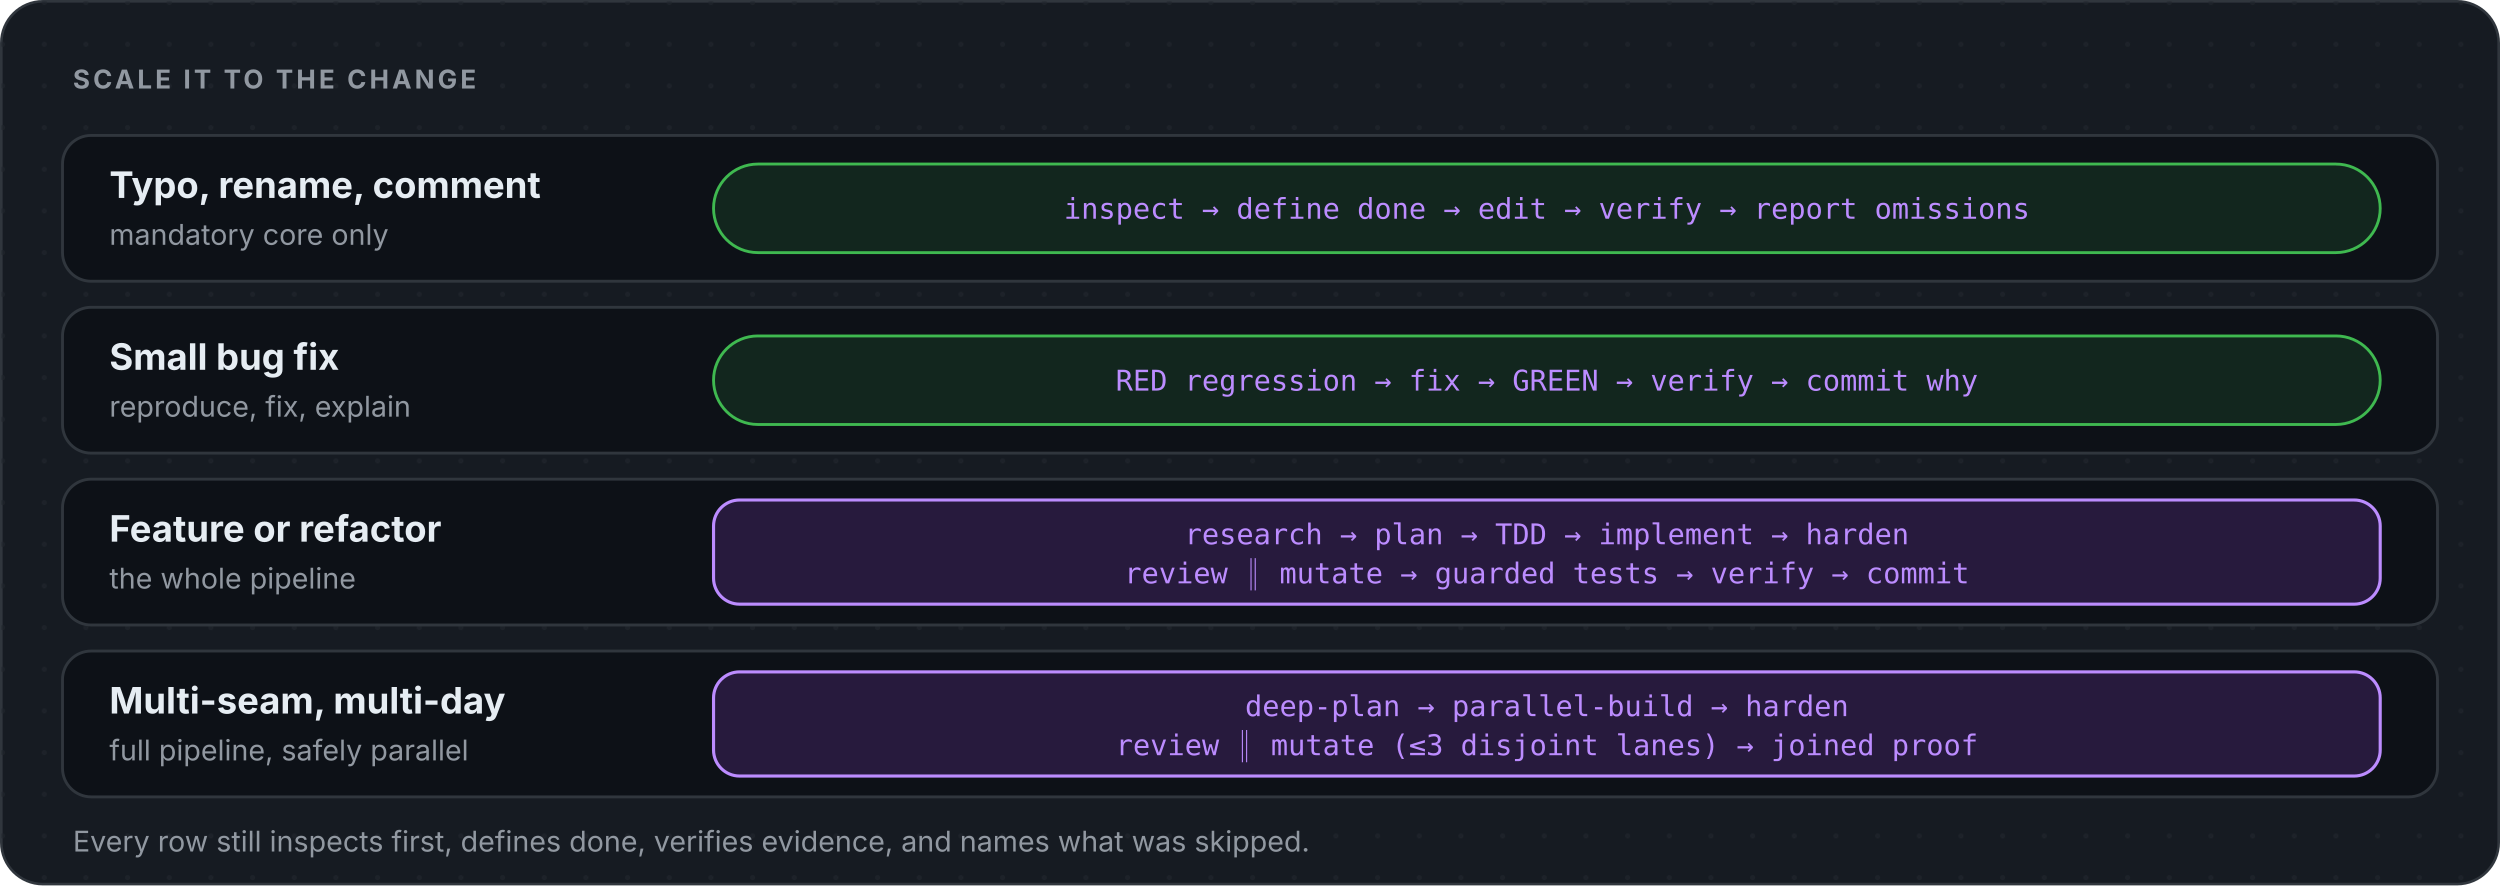
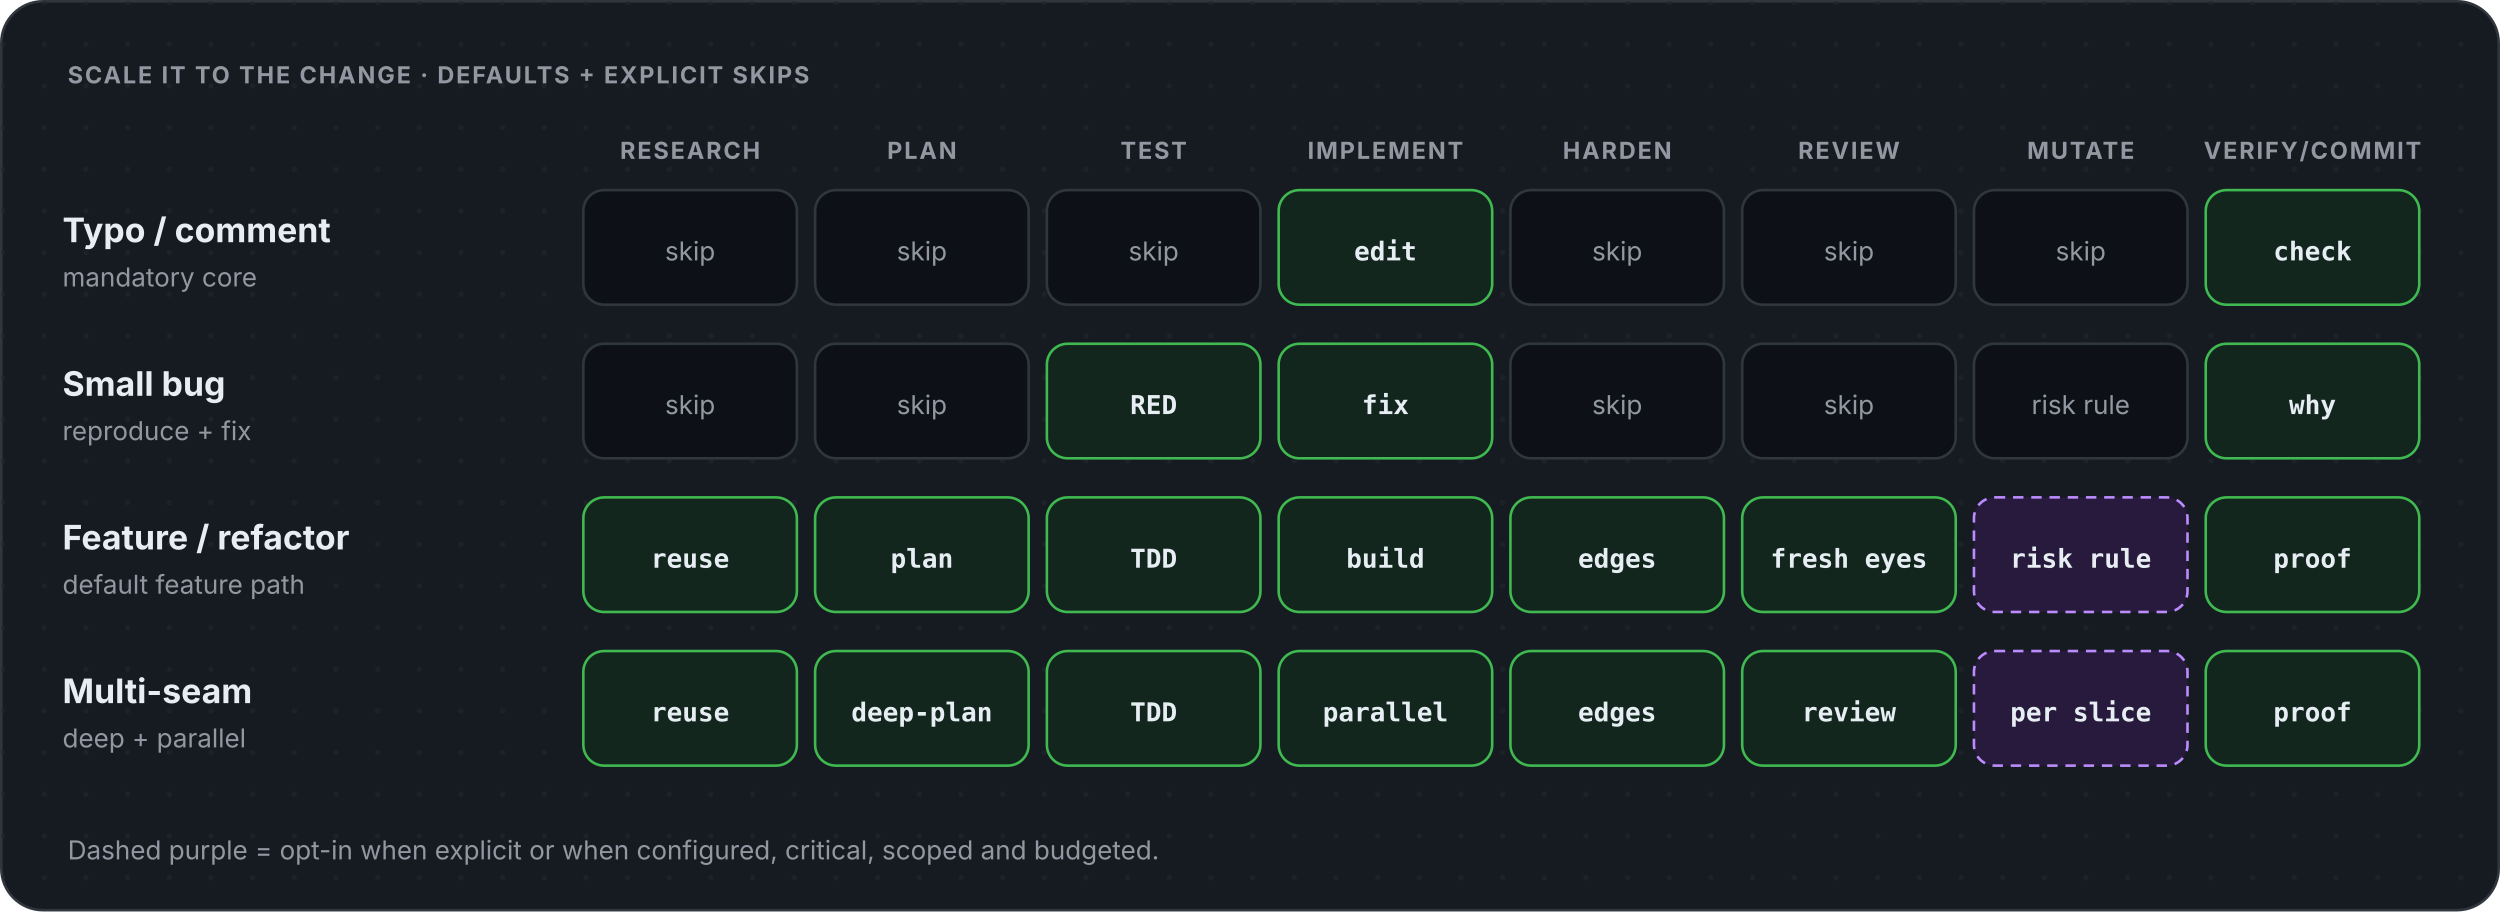
- <svg xmlns="http://www.w3.org/2000/svg" viewBox="0 0 960 340" width="960" height="340" role="img" aria-labelledby="title desc">
+ <svg xmlns="http://www.w3.org/2000/svg" viewBox="0 0 960 350" width="960" height="350" role="img" aria-labelledby="title desc">
  <defs>
    <pattern id="grid" width="16" height="16" patternUnits="userSpaceOnUse">
      <circle cx="1" cy="1" r="1" fill="#21262d" />
    </pattern>
  </defs>
  <style>
-     text { font-family: -apple-system, BlinkMacSystemFont, "Segoe UI", system-ui, sans-serif; fill:#e6edf3; }
-     .label { fill:#9198a1; font-size:10px; letter-spacing:.12em; font-weight:700; }
-     .name { font-size:14px; font-weight:700; }
-     .hint { fill:#9198a1; font-size:11px; }
-     .flow { fill:#bc8cff; font:11px ui-monospace, SFMono-Regular, Menlo, monospace; }
-     .card { fill:#0d1117; stroke:#30363d; stroke-width:1.1; }
-     .full { fill:#271a3d; stroke:#bc8cff; stroke-width:1.2; }
-     .core { fill:#12261e; stroke:#3fb950; stroke-width:1.1; }
+     text { font-family:-apple-system,BlinkMacSystemFont,"Segoe UI",system-ui,sans-serif; fill:#e6edf3; }
+     .label { fill:#9198a1; font-size:9px; letter-spacing:.08em; font-weight:700; }
+     .name { font-size:13px; font-weight:700; }
+     .hint,.skip { fill:#9198a1; font-size:10px; }
+     .cell { fill:#0d1117; stroke:#30363d; }
+     .yes { fill:#12261e; stroke:#3fb950; }
+     .optional { fill:#271a3d; stroke:#bc8cff; stroke-dasharray:4 3; }
+     .mark { font:10px ui-monospace,SFMono-Regular,Menlo,monospace; font-weight:700; }
+     .pop { animation:pop 7s ease-out infinite; transform-origin:center; }
+     @keyframes pop { 0%,4% { opacity:.4; } 12%,88% { opacity:1; } 96%,100% { opacity:.4; } }
+     @media (prefers-reduced-motion: reduce) { .pop { animation:none; opacity:1; } }
  </style>
-   <rect x=".5" y=".5" width="959" height="339" rx="16" fill="#161b22" stroke="#30363d" />
-   <rect x=".5" y=".5" width="959" height="339" rx="16" fill="url(#grid)" opacity=".65" />
-   <text class="label" x="28" y="34">SCALE IT TO THE CHANGE</text>
-   <g transform="translate(24 52)">
-     <rect class="card" width="912" height="56" rx="11" />
-     <text class="name" x="18" y="24">Typo, rename, comment</text>
-     <text class="hint" x="18" y="42">mandatory core only</text>
-     <rect class="core" x="250" y="11" width="640" height="34" rx="17" />
-     <text class="flow" x="570" y="32" text-anchor="middle">inspect → define done → edit → verify → report omissions</text>
+   <rect x=".5" y=".5" width="959" height="349" rx="16" fill="#161b22" stroke="#30363d" />
+   <rect x=".5" y=".5" width="959" height="349" rx="16" fill="url(#grid)" opacity=".65" />
+   <text class="label" x="26" y="32">SCALE IT TO THE CHANGE · DEFAULTS + EXPLICIT SKIPS</text>
+   <text class="label" x="265" y="61" text-anchor="middle">RESEARCH</text>
+   <text class="label" x="354" y="61" text-anchor="middle">PLAN</text>
+   <text class="label" x="443" y="61" text-anchor="middle">TEST</text>
+   <text class="label" x="532" y="61" text-anchor="middle">IMPLEMENT</text>
+   <text class="label" x="621" y="61" text-anchor="middle">HARDEN</text>
+   <text class="label" x="710" y="61" text-anchor="middle">REVIEW</text>
+   <text class="label" x="799" y="61" text-anchor="middle">MUTATE</text>
+   <text class="label" x="888" y="61" text-anchor="middle">VERIFY/COMMIT</text>
+   <g transform="translate(24 73)">
+     <text class="name" y="20">Typo / comment</text>
+     <text class="hint" y="37">mandatory core</text>
+     <g transform="translate(200)">
+       <rect class="cell" width="82" height="44" rx="8" />
+       <text class="skip" x="41" y="27" text-anchor="middle">skip</text>
+     </g>
+     <g transform="translate(289)">
+       <rect class="cell" width="82" height="44" rx="8" />
+       <text class="skip" x="41" y="27" text-anchor="middle">skip</text>
+     </g>
+     <g transform="translate(378)">
+       <rect class="cell" width="82" height="44" rx="8" />
+       <text class="skip" x="41" y="27" text-anchor="middle">skip</text>
+     </g>
+     <g class="pop" style="animation-delay:.3s" transform="translate(467)">
+       <rect class="yes" width="82" height="44" rx="8" />
+       <text class="mark" x="41" y="27" text-anchor="middle">edit</text>
+     </g>
+     <g transform="translate(556)">
+       <rect class="cell" width="82" height="44" rx="8" />
+       <text class="skip" x="41" y="27" text-anchor="middle">skip</text>
+     </g>
+     <g transform="translate(645)">
+       <rect class="cell" width="82" height="44" rx="8" />
+       <text class="skip" x="41" y="27" text-anchor="middle">skip</text>
+     </g>
+     <g transform="translate(734)">
+       <rect class="cell" width="82" height="44" rx="8" />
+       <text class="skip" x="41" y="27" text-anchor="middle">skip</text>
+     </g>
+     <g class="pop" style="animation-delay:.6s" transform="translate(823)">
+       <rect class="yes" width="82" height="44" rx="8" />
+       <text class="mark" x="41" y="27" text-anchor="middle">check</text>
+     </g>
  </g>
-   <g transform="translate(24 118)">
-     <rect class="card" width="912" height="56" rx="11" />
-     <text class="name" x="18" y="24">Small bug fix</text>
-     <text class="hint" x="18" y="42">reproduce, fix, explain</text>
-     <rect class="core" x="250" y="11" width="640" height="34" rx="17" />
-     <text class="flow" x="570" y="32" text-anchor="middle">RED regression → fix → GREEN → verify → commit why</text>
+   <g transform="translate(24 132)">
+     <text class="name" y="20">Small bug</text>
+     <text class="hint" y="37">reproduce + fix</text>
+     <g transform="translate(200)">
+       <rect class="cell" width="82" height="44" rx="8" />
+       <text class="skip" x="41" y="27" text-anchor="middle">skip</text>
+     </g>
+     <g transform="translate(289)">
+       <rect class="cell" width="82" height="44" rx="8" />
+       <text class="skip" x="41" y="27" text-anchor="middle">skip</text>
+     </g>
+     <g class="pop" style="animation-delay:.2s" transform="translate(378)">
+       <rect class="yes" width="82" height="44" rx="8" />
+       <text class="mark" x="41" y="27" text-anchor="middle">RED</text>
+     </g>
+     <g class="pop" style="animation-delay:.4s" transform="translate(467)">
+       <rect class="yes" width="82" height="44" rx="8" />
+       <text class="mark" x="41" y="27" text-anchor="middle">fix</text>
+     </g>
+     <g transform="translate(556)">
+       <rect class="cell" width="82" height="44" rx="8" />
+       <text class="skip" x="41" y="27" text-anchor="middle">skip</text>
+     </g>
+     <g transform="translate(645)">
+       <rect class="cell" width="82" height="44" rx="8" />
+       <text class="skip" x="41" y="27" text-anchor="middle">skip</text>
+     </g>
+     <g transform="translate(734)">
+       <rect class="cell" width="82" height="44" rx="8" />
+       <text class="skip" x="41" y="27" text-anchor="middle">risk rule</text>
+     </g>
+     <g class="pop" style="animation-delay:.8s" transform="translate(823)">
+       <rect class="yes" width="82" height="44" rx="8" />
+       <text class="mark" x="41" y="27" text-anchor="middle">why</text>
+     </g>
  </g>
-   <g transform="translate(24 184)">
-     <rect class="card" width="912" height="56" rx="11" />
-     <text class="name" x="18" y="24">Feature or refactor</text>
-     <text class="hint" x="18" y="42">the whole pipeline</text>
-     <rect class="full" x="250" y="8" width="640" height="40" rx="10" />
-     <text class="flow" x="570" y="25" text-anchor="middle">research → plan → TDD → implement → harden</text>
-     <text class="flow" x="570" y="40" text-anchor="middle">review ∥ mutate → guarded tests → verify → commit</text>
+   <g transform="translate(24 191)">
+     <text class="name" y="20">Feature / refactor</text>
+     <text class="hint" y="37">default feature path</text>
+     <g class="pop" style="animation-delay:.1s" transform="translate(200)">
+       <rect class="yes" width="82" height="44" rx="8" />
+       <text class="mark" x="41" y="27" text-anchor="middle">reuse</text>
+     </g>
+     <g class="pop" style="animation-delay:.2s" transform="translate(289)">
+       <rect class="yes" width="82" height="44" rx="8" />
+       <text class="mark" x="41" y="27" text-anchor="middle">plan</text>
+     </g>
+     <g class="pop" style="animation-delay:.3s" transform="translate(378)">
+       <rect class="yes" width="82" height="44" rx="8" />
+       <text class="mark" x="41" y="27" text-anchor="middle">TDD</text>
+     </g>
+     <g class="pop" style="animation-delay:.4s" transform="translate(467)">
+       <rect class="yes" width="82" height="44" rx="8" />
+       <text class="mark" x="41" y="27" text-anchor="middle">build</text>
+     </g>
+     <g class="pop" style="animation-delay:.5s" transform="translate(556)">
+       <rect class="yes" width="82" height="44" rx="8" />
+       <text class="mark" x="41" y="27" text-anchor="middle">edges</text>
+     </g>
+     <g class="pop" style="animation-delay:.6s" transform="translate(645)">
+       <rect class="yes" width="82" height="44" rx="8" />
+       <text class="mark" x="41" y="27" text-anchor="middle">fresh eyes</text>
+     </g>
+     <g class="pop" style="animation-delay:.7s" transform="translate(734)">
+       <rect class="optional" width="82" height="44" rx="8" />
+       <text class="mark" x="41" y="27" text-anchor="middle">risk rule</text>
+     </g>
+     <g class="pop" style="animation-delay:.8s" transform="translate(823)">
+       <rect class="yes" width="82" height="44" rx="8" />
+       <text class="mark" x="41" y="27" text-anchor="middle">proof</text>
+     </g>
  </g>
  <g transform="translate(24 250)">
-     <rect class="card" width="912" height="56" rx="11" />
-     <text class="name" x="18" y="24">Multi-seam, multi-day</text>
-     <text class="hint" x="18" y="42">full pipeline, safely parallel</text>
-     <rect class="full" x="250" y="8" width="640" height="40" rx="10" />
-     <text class="flow" x="570" y="25" text-anchor="middle">deep-plan → parallel-build → harden</text>
-     <text class="flow" x="570" y="40" text-anchor="middle">review ∥ mutate (≤3 disjoint lanes) → joined proof</text>
+     <text class="name" y="20">Multi-seam</text>
+     <text class="hint" y="37">deep + parallel</text>
+     <g class="pop" style="animation-delay:.1s" transform="translate(200)">
+       <rect class="yes" width="82" height="44" rx="8" />
+       <text class="mark" x="41" y="27" text-anchor="middle">reuse</text>
+     </g>
+     <g class="pop" style="animation-delay:.2s" transform="translate(289)">
+       <rect class="yes" width="82" height="44" rx="8" />
+       <text class="mark" x="41" y="27" text-anchor="middle">deep-plan</text>
+     </g>
+     <g class="pop" style="animation-delay:.3s" transform="translate(378)">
+       <rect class="yes" width="82" height="44" rx="8" />
+       <text class="mark" x="41" y="27" text-anchor="middle">TDD</text>
+     </g>
+     <g class="pop" style="animation-delay:.4s" transform="translate(467)">
+       <rect class="yes" width="82" height="44" rx="8" />
+       <text class="mark" x="41" y="27" text-anchor="middle">parallel</text>
+     </g>
+     <g class="pop" style="animation-delay:.5s" transform="translate(556)">
+       <rect class="yes" width="82" height="44" rx="8" />
+       <text class="mark" x="41" y="27" text-anchor="middle">edges</text>
+     </g>
+     <g class="pop" style="animation-delay:.6s" transform="translate(645)">
+       <rect class="yes" width="82" height="44" rx="8" />
+       <text class="mark" x="41" y="27" text-anchor="middle">review</text>
+     </g>
+     <g class="pop" style="animation-delay:.7s" transform="translate(734)">
+       <rect class="optional" width="82" height="44" rx="8" />
+       <text class="mark" x="41" y="27" text-anchor="middle">per slice</text>
+     </g>
+     <g class="pop" style="animation-delay:.8s" transform="translate(823)">
+       <rect class="yes" width="82" height="44" rx="8" />
+       <text class="mark" x="41" y="27" text-anchor="middle">proof</text>
+     </g>
  </g>
-   <text class="hint" x="28" y="327">Every row still inspects first, defines done, verifies evidence, and names what was skipped.</text>
+   <text class="hint" x="26" y="330">Dashed purple = opt-in when explicit or when configured, critical, scoped and budgeted.</text>
</svg>
